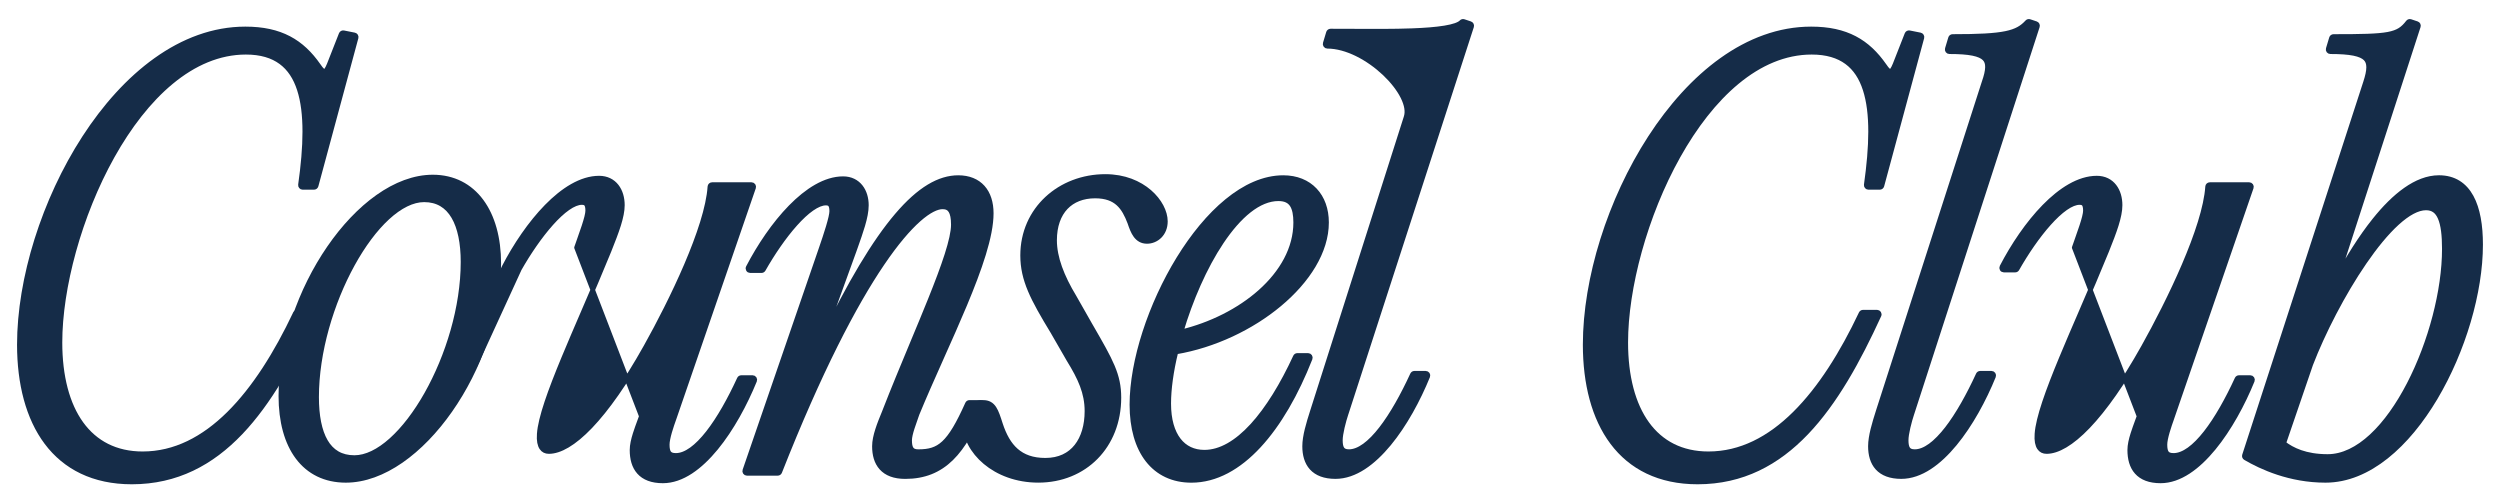
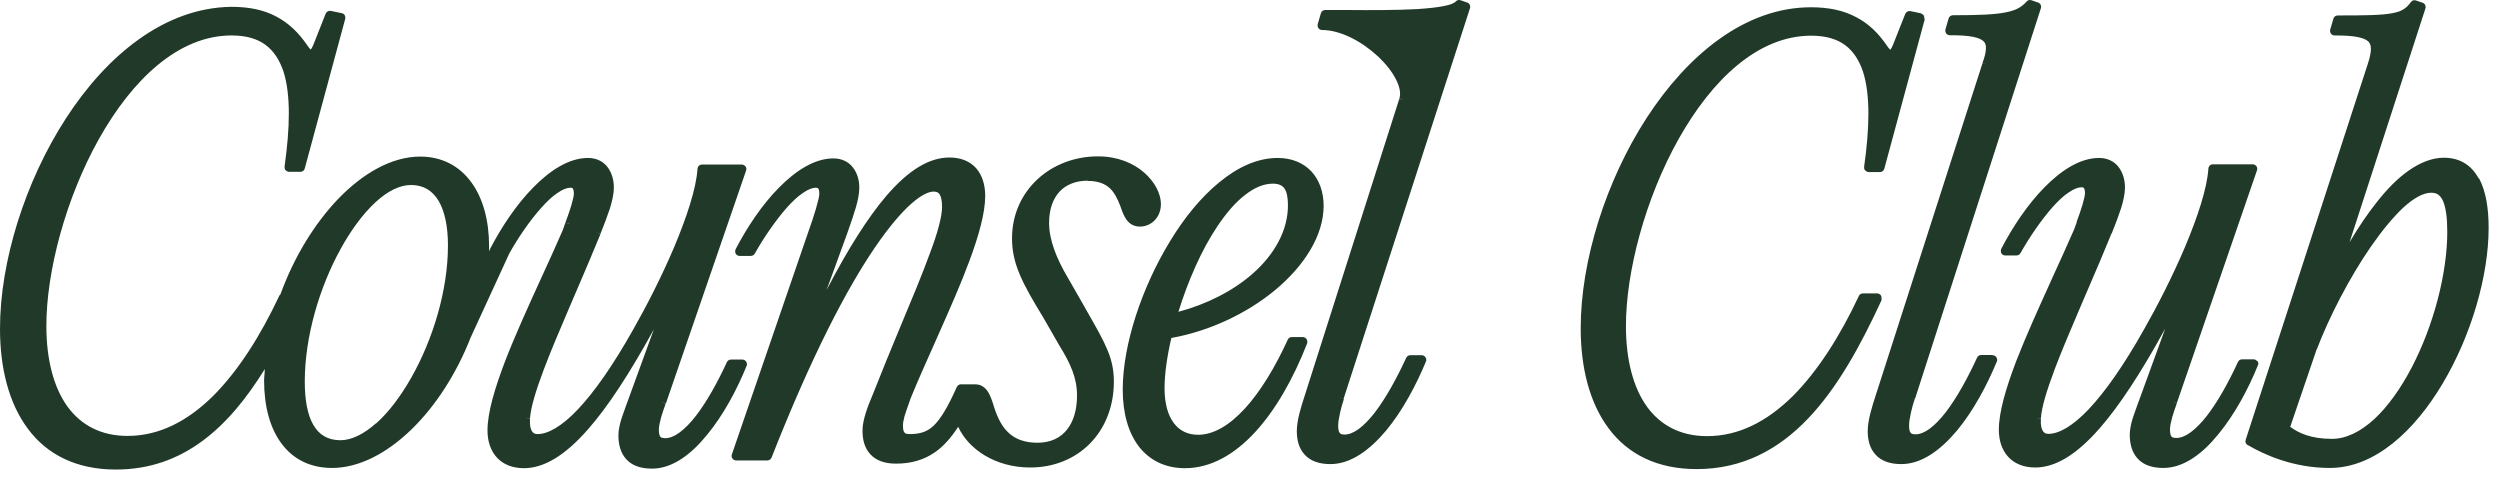
- <svg xmlns="http://www.w3.org/2000/svg" width="111" height="22" viewBox="0 0 111 22" fill="none">
-   <path d="M99.651 20.215C99.636 20.26 99.655 20.308 99.695 20.332C100.4 20.745 101.666 21.33 103.25 21.33C105.178 21.33 106.902 19.74 108.136 17.663C109.374 15.58 110.142 12.97 110.142 10.862C110.142 10.015 110.022 9.276 109.731 8.744C109.436 8.205 108.966 7.882 108.29 7.882C107.783 7.882 107.283 8.086 106.804 8.423C106.325 8.759 105.86 9.232 105.422 9.779C104.804 10.551 104.232 11.477 103.738 12.395L107.377 1.173C107.394 1.121 107.366 1.064 107.314 1.047L107.026 0.951C106.985 0.938 106.941 0.951 106.915 0.985C106.799 1.136 106.69 1.246 106.557 1.33C106.424 1.413 106.261 1.474 106.031 1.518C105.565 1.605 104.85 1.618 103.61 1.618C103.566 1.618 103.527 1.647 103.514 1.689L103.37 2.169C103.361 2.199 103.367 2.232 103.386 2.258C103.405 2.283 103.434 2.298 103.466 2.298C103.908 2.298 104.248 2.322 104.505 2.373C104.763 2.425 104.926 2.502 105.025 2.599C105.12 2.693 105.165 2.816 105.165 2.987C105.165 3.163 105.116 3.382 105.027 3.655L105.027 3.655L99.651 20.215ZM108.526 11.054C108.526 12.896 107.919 15.208 106.959 17.059C106.48 17.984 105.915 18.789 105.298 19.361C104.681 19.933 104.02 20.266 103.346 20.266C102.364 20.266 101.771 19.969 101.4 19.683L102.6 16.176C103.138 14.779 104.028 13.035 104.986 11.642C105.465 10.944 105.959 10.338 106.431 9.908C106.907 9.474 107.345 9.234 107.714 9.234C107.871 9.234 107.993 9.273 108.092 9.343C108.192 9.414 108.274 9.523 108.339 9.674C108.472 9.981 108.526 10.444 108.526 11.054Z" fill="#152C48" stroke="#152C48" stroke-width="0.2" stroke-linejoin="round" />
-   <path d="M95.171 15.397C94.273 17.001 93.444 18.169 92.711 18.935C91.974 19.705 91.351 20.05 90.866 20.05C90.728 20.05 90.617 19.997 90.542 19.884C90.463 19.767 90.415 19.57 90.438 19.27L90.438 19.268C90.461 18.916 90.581 18.438 90.772 17.863C90.963 17.289 91.223 16.625 91.523 15.901C91.781 15.276 92.071 14.605 92.371 13.91C92.762 13.001 93.171 12.052 93.551 11.116L93.551 11.115C93.719 10.695 93.865 10.32 93.968 9.989C94.071 9.658 94.134 9.365 94.134 9.11C94.134 8.794 94.052 8.494 93.879 8.272C93.704 8.046 93.441 7.906 93.098 7.906C92.301 7.906 91.49 8.429 90.765 9.169C90.036 9.913 89.377 10.893 88.882 11.848C88.866 11.879 88.867 11.916 88.885 11.946C88.903 11.976 88.936 11.994 88.97 11.994H89.474C89.51 11.994 89.544 11.975 89.561 11.943C89.967 11.227 90.473 10.484 90.977 9.921C91.229 9.639 91.478 9.405 91.712 9.242C91.947 9.078 92.156 8.994 92.33 8.994C92.425 8.994 92.482 9.015 92.518 9.054C92.556 9.096 92.59 9.18 92.59 9.35C92.59 9.415 92.575 9.511 92.545 9.632C92.515 9.752 92.474 9.891 92.424 10.042C92.361 10.235 92.287 10.443 92.214 10.65C92.173 10.766 92.132 10.881 92.093 10.994L94.972 18.484L94.972 18.484C94.949 18.547 94.926 18.611 94.902 18.675C94.829 18.875 94.755 19.074 94.695 19.265C94.616 19.517 94.558 19.762 94.558 19.982C94.558 20.367 94.645 20.713 94.869 20.963C95.094 21.216 95.444 21.354 95.93 21.354C96.782 21.354 97.593 20.741 98.288 19.895C98.986 19.045 99.585 17.938 100.007 16.9C100.02 16.869 100.016 16.834 99.997 16.806C99.979 16.778 99.948 16.762 99.914 16.762H99.41C99.371 16.762 99.336 16.785 99.32 16.82C98.901 17.729 98.425 18.585 97.934 19.212C97.688 19.526 97.441 19.779 97.199 19.953C96.956 20.127 96.724 20.218 96.506 20.218C96.333 20.218 96.25 20.17 96.203 20.106C96.151 20.034 96.126 19.918 96.126 19.742C96.126 19.601 96.171 19.397 96.234 19.178C96.296 18.963 96.373 18.743 96.433 18.576L96.433 18.574L99.961 8.326C99.972 8.296 99.967 8.262 99.948 8.236C99.929 8.209 99.899 8.194 99.866 8.194H98.114C98.062 8.194 98.018 8.235 98.015 8.287C97.956 9.193 97.53 10.463 96.972 11.768C96.416 13.068 95.734 14.391 95.171 15.397ZM95.171 15.397L95.258 15.446L95.171 15.397Z" fill="#152C48" stroke="#152C48" stroke-width="0.2" stroke-linejoin="round" />
-   <path d="M90.112 0.951C90.075 0.939 90.033 0.949 90.007 0.979C89.782 1.225 89.532 1.384 89.052 1.482C88.566 1.582 87.849 1.618 86.697 1.618C86.652 1.618 86.613 1.647 86.601 1.689L86.457 2.169C86.448 2.199 86.453 2.232 86.472 2.258C86.491 2.283 86.521 2.298 86.552 2.298C86.994 2.298 87.334 2.322 87.591 2.373C87.849 2.425 88.011 2.502 88.108 2.599C88.201 2.692 88.245 2.814 88.241 2.986C88.238 3.161 88.185 3.38 88.09 3.653L88.09 3.653L88.089 3.655L83.385 18.271L83.385 18.272C83.219 18.795 83.044 19.363 83.044 19.814C83.044 20.188 83.132 20.528 83.355 20.775C83.581 21.024 83.93 21.162 84.416 21.162C85.279 21.162 86.097 20.549 86.795 19.703C87.496 18.854 88.095 17.746 88.517 16.708C88.53 16.677 88.526 16.642 88.507 16.614C88.489 16.587 88.458 16.57 88.424 16.57H87.921C87.882 16.57 87.846 16.593 87.83 16.628C87.411 17.537 86.935 18.399 86.444 19.033C86.198 19.349 85.951 19.605 85.709 19.782C85.466 19.958 85.234 20.05 85.016 20.05C84.847 20.05 84.763 19.999 84.715 19.928C84.661 19.849 84.636 19.726 84.636 19.55C84.636 19.406 84.67 19.199 84.721 18.978C84.771 18.76 84.836 18.535 84.895 18.358L84.896 18.357L90.464 1.173C90.481 1.121 90.452 1.064 90.4 1.047L90.112 0.951Z" fill="#152C48" stroke="#152C48" stroke-width="0.2" stroke-linejoin="round" />
-   <path d="M83.666 2.91L83.666 2.91L83.665 2.909C83.298 2.383 82.879 1.974 82.351 1.698C81.823 1.422 81.195 1.282 80.415 1.282C77.568 1.282 75.058 3.344 73.266 6.109C71.471 8.878 70.379 12.376 70.379 15.302C70.379 17.031 70.765 18.555 71.587 19.649C72.411 20.747 73.666 21.402 75.374 21.402C77.363 21.402 78.918 20.558 80.205 19.211C81.489 17.866 82.508 16.018 83.433 13.999C83.448 13.969 83.445 13.932 83.427 13.904C83.408 13.875 83.377 13.858 83.343 13.858H82.719C82.68 13.858 82.645 13.88 82.628 13.915C81.791 15.686 80.813 17.246 79.684 18.363C78.557 19.479 77.284 20.146 75.855 20.146C74.661 20.146 73.75 19.662 73.133 18.81C72.514 17.954 72.186 16.717 72.186 15.206C72.186 12.789 73.045 9.56 74.514 6.936C75.986 4.306 78.048 2.322 80.439 2.322C81.106 2.322 81.614 2.48 81.995 2.761C82.376 3.041 82.64 3.452 82.809 3.975C83.15 5.025 83.099 6.505 82.859 8.208C82.856 8.237 82.864 8.266 82.883 8.287C82.902 8.309 82.93 8.322 82.959 8.322H83.463C83.508 8.322 83.547 8.292 83.559 8.248L85.335 1.672C85.342 1.645 85.338 1.617 85.323 1.593C85.309 1.57 85.285 1.553 85.258 1.548L84.778 1.452C84.731 1.442 84.683 1.468 84.665 1.513L84.138 2.857C84.138 2.857 84.138 2.857 84.138 2.857C84.091 2.974 84.048 3.056 84.009 3.108C83.969 3.162 83.942 3.171 83.931 3.173C83.92 3.174 83.893 3.171 83.844 3.129C83.794 3.086 83.736 3.016 83.666 2.91Z" fill="#152C48" stroke="#152C48" stroke-width="0.2" stroke-linejoin="round" />
-   <path d="M64.991 0.951C64.954 0.939 64.912 0.949 64.885 0.979C64.842 1.026 64.76 1.076 64.63 1.122C64.502 1.167 64.339 1.205 64.145 1.237C63.758 1.301 63.258 1.339 62.699 1.359C61.874 1.39 60.928 1.385 60.026 1.38C59.701 1.378 59.382 1.377 59.077 1.377C59.033 1.377 58.994 1.406 58.981 1.448L58.837 1.928C58.828 1.958 58.834 1.991 58.853 2.016C58.871 2.042 58.901 2.057 58.933 2.057C59.785 2.057 60.754 2.583 61.468 3.256C61.823 3.591 62.109 3.958 62.282 4.304C62.456 4.653 62.508 4.966 62.425 5.205L62.425 5.207L58.264 18.272L58.264 18.272C58.097 18.795 57.923 19.363 57.923 19.814C57.923 20.188 58.011 20.528 58.234 20.775C58.46 21.024 58.809 21.162 59.295 21.162C60.158 21.162 60.976 20.549 61.674 19.703C62.375 18.854 62.974 17.746 63.396 16.708C63.409 16.677 63.405 16.642 63.386 16.614C63.368 16.587 63.337 16.57 63.303 16.57H62.799C62.76 16.57 62.725 16.593 62.709 16.628C62.29 17.537 61.814 18.399 61.322 19.033C61.077 19.349 60.83 19.605 60.587 19.782C60.345 19.958 60.113 20.05 59.895 20.05C59.726 20.05 59.642 19.999 59.594 19.928C59.54 19.849 59.515 19.726 59.515 19.55C59.515 19.406 59.549 19.199 59.6 18.978C59.65 18.76 59.715 18.535 59.774 18.358L59.775 18.357L65.343 1.173C65.359 1.121 65.331 1.064 65.279 1.047L64.991 0.951Z" fill="#152C48" stroke="#152C48" stroke-width="0.2" stroke-linejoin="round" />
-   <path d="M57.602 15.779C57.562 15.779 57.527 15.802 57.511 15.838C56.937 17.08 56.288 18.144 55.599 18.896C54.908 19.649 54.189 20.075 53.474 20.075C52.998 20.075 52.608 19.89 52.335 19.535C52.059 19.177 51.894 18.638 51.894 17.919C51.894 17.274 52.006 16.467 52.211 15.631C53.91 15.343 55.568 14.55 56.807 13.517C58.06 12.473 58.901 11.17 58.901 9.879C58.901 9.295 58.721 8.795 58.385 8.44C58.049 8.084 57.565 7.883 56.977 7.883C56.112 7.883 55.26 8.281 54.472 8.926C53.683 9.571 52.953 10.469 52.329 11.483C51.084 13.51 50.254 16.024 50.254 17.967C50.254 19.002 50.497 19.842 50.953 20.426C51.411 21.013 52.077 21.331 52.898 21.331C53.991 21.331 55.006 20.753 55.896 19.793C56.786 18.833 57.56 17.483 58.175 15.916C58.187 15.885 58.183 15.85 58.164 15.823C58.145 15.796 58.115 15.779 58.081 15.779H57.602ZM52.441 14.735C52.86 13.318 53.49 11.861 54.235 10.748C54.621 10.17 55.036 9.688 55.464 9.351C55.893 9.014 56.329 8.827 56.761 8.827C57.072 8.827 57.252 8.93 57.362 9.097C57.477 9.273 57.526 9.536 57.526 9.879C57.526 11.03 56.915 12.097 55.948 12.958C55.02 13.784 53.769 14.413 52.441 14.735Z" fill="#152C48" stroke="#152C48" stroke-width="0.2" stroke-linejoin="round" />
-   <path d="M47.455 15.975L47.455 15.975L47.456 15.977C47.958 16.789 48.258 17.441 48.258 18.253C48.258 18.885 48.099 19.431 47.793 19.816C47.49 20.199 47.033 20.433 46.414 20.433C45.846 20.433 45.432 20.277 45.12 20.004C44.806 19.73 44.586 19.329 44.421 18.822C44.327 18.527 44.25 18.29 44.145 18.129C44.091 18.046 44.026 17.978 43.942 17.931C43.858 17.885 43.762 17.865 43.654 17.865C43.425 17.865 43.218 17.946 43.068 18.106C42.918 18.267 42.834 18.497 42.834 18.781C42.834 20.028 44.168 21.329 46.102 21.329C48.15 21.329 49.682 19.819 49.682 17.653C49.682 16.642 49.325 16.023 48.472 14.542C48.447 14.499 48.422 14.455 48.396 14.411C48.396 14.411 48.396 14.411 48.396 14.411L47.7 13.187L47.701 13.187L47.699 13.185C47.151 12.279 46.826 11.434 46.826 10.669C46.826 10.028 47.012 9.539 47.323 9.21C47.634 8.883 48.08 8.705 48.622 8.705C49.106 8.705 49.422 8.836 49.65 9.042C49.88 9.25 50.029 9.543 50.159 9.886C50.231 10.1 50.307 10.306 50.419 10.458C50.537 10.617 50.697 10.721 50.926 10.721C51.341 10.721 51.746 10.388 51.746 9.829C51.746 9.408 51.492 8.908 51.039 8.517C50.583 8.123 49.917 7.833 49.078 7.833C47.061 7.833 45.402 9.287 45.402 11.341C45.402 12.428 45.849 13.267 46.736 14.727L47.455 15.975Z" fill="#152C48" stroke="#152C48" stroke-width="0.2" stroke-linejoin="round" />
-   <path d="M34.53 21.019C34.571 21.019 34.608 20.994 34.623 20.956C36.386 16.484 37.931 13.533 39.173 11.703C39.794 10.787 40.338 10.155 40.793 9.752C41.252 9.346 41.606 9.187 41.85 9.187C42.026 9.187 42.135 9.247 42.207 9.36C42.284 9.482 42.326 9.681 42.326 9.975C42.326 10.283 42.223 10.738 42.04 11.311C41.858 11.881 41.601 12.558 41.301 13.304C41.059 13.909 40.787 14.56 40.505 15.236C40.094 16.224 39.66 17.265 39.261 18.291L39.261 18.292C39.153 18.554 39.044 18.821 38.962 19.077C38.88 19.333 38.822 19.584 38.822 19.815C38.822 20.189 38.909 20.529 39.133 20.776C39.358 21.026 39.707 21.163 40.194 21.163C41.035 21.163 41.689 20.895 42.238 20.36C42.782 19.828 43.218 19.038 43.64 18.002C43.653 17.972 43.649 17.936 43.63 17.909C43.612 17.881 43.581 17.865 43.547 17.865H43.043C43.004 17.865 42.968 17.888 42.952 17.924C42.544 18.836 42.229 19.365 41.902 19.669C41.583 19.965 41.247 20.051 40.77 20.051C40.601 20.051 40.517 20 40.469 19.93C40.414 19.851 40.39 19.727 40.39 19.551C40.39 19.413 40.439 19.216 40.508 19C40.549 18.873 40.593 18.749 40.635 18.631C40.665 18.546 40.694 18.465 40.72 18.386C41.037 17.615 41.4 16.798 41.768 15.975C41.785 15.936 41.803 15.897 41.82 15.857C42.171 15.073 42.523 14.284 42.839 13.527C43.171 12.732 43.465 11.97 43.675 11.283C43.885 10.597 44.014 9.978 44.014 9.471C44.014 8.999 43.89 8.6 43.638 8.319C43.384 8.036 43.013 7.883 42.546 7.883C41.711 7.883 40.821 8.384 39.818 9.563C38.835 10.717 37.73 12.537 36.445 15.226L37.936 11.114L37.936 11.113C37.953 11.066 37.969 11.02 37.985 10.975C38.11 10.622 38.224 10.299 38.31 10.007C38.407 9.677 38.47 9.378 38.47 9.111C38.47 8.807 38.388 8.513 38.215 8.294C38.039 8.071 37.776 7.931 37.434 7.931C36.636 7.931 35.826 8.454 35.101 9.194C34.372 9.938 33.713 10.919 33.217 11.873C33.201 11.904 33.203 11.941 33.221 11.971C33.239 12.001 33.271 12.019 33.306 12.019H33.81C33.846 12.019 33.879 12 33.897 11.969C34.303 11.253 34.809 10.509 35.313 9.946C35.565 9.664 35.814 9.43 36.047 9.268C36.283 9.104 36.492 9.019 36.666 9.019C36.761 9.019 36.817 9.041 36.853 9.08C36.892 9.122 36.926 9.205 36.926 9.375C36.926 9.436 36.912 9.53 36.884 9.653C36.856 9.775 36.817 9.918 36.771 10.073C36.679 10.383 36.56 10.735 36.452 11.047L36.452 11.047L33.068 20.887C33.057 20.917 33.062 20.951 33.081 20.977C33.099 21.004 33.13 21.019 33.162 21.019H34.53Z" fill="#152C48" stroke="#152C48" stroke-width="0.2" stroke-linejoin="round" />
-   <path d="M28.673 15.397C27.775 17.001 26.946 18.169 26.213 18.935C25.476 19.705 24.853 20.05 24.368 20.05C24.23 20.05 24.119 19.997 24.044 19.884C23.965 19.767 23.917 19.57 23.94 19.27L23.94 19.268C23.963 18.916 24.083 18.438 24.274 17.863C24.465 17.289 24.725 16.625 25.025 15.901C25.283 15.276 25.573 14.605 25.872 13.91C26.264 13.001 26.673 12.052 27.053 11.116L27.053 11.115C27.221 10.695 27.366 10.32 27.47 9.989C27.573 9.658 27.636 9.365 27.636 9.11C27.636 8.794 27.554 8.494 27.381 8.272C27.206 8.046 26.942 7.906 26.6 7.906C25.803 7.906 24.992 8.429 24.267 9.169C23.538 9.913 22.879 10.893 22.384 11.848L22.384 11.848L22.382 11.851L21.956 12.76L21.955 12.76L21.951 12.773L20.904 16.171C20.889 16.221 20.915 16.275 20.964 16.294C21.014 16.312 21.069 16.29 21.091 16.242L23.065 11.94C23.471 11.225 23.976 10.483 24.479 9.921C24.731 9.639 24.98 9.405 25.214 9.242C25.449 9.078 25.658 8.994 25.832 8.994C25.927 8.994 25.984 9.015 26.02 9.054C26.058 9.096 26.092 9.18 26.092 9.35C26.092 9.415 26.077 9.511 26.047 9.632C26.017 9.752 25.975 9.891 25.926 10.042C25.863 10.235 25.789 10.443 25.716 10.65C25.675 10.766 25.634 10.881 25.595 10.994L28.474 18.484L28.474 18.484C28.451 18.547 28.428 18.611 28.404 18.675C28.33 18.875 28.257 19.074 28.197 19.265C28.118 19.517 28.06 19.762 28.06 19.982C28.06 20.367 28.147 20.713 28.371 20.963C28.596 21.216 28.946 21.354 29.432 21.354C30.284 21.354 31.095 20.741 31.79 19.895C32.488 19.045 33.086 17.938 33.509 16.9C33.522 16.869 33.518 16.834 33.499 16.806C33.481 16.778 33.45 16.762 33.416 16.762H32.912C32.873 16.762 32.838 16.785 32.822 16.82C32.403 17.729 31.927 18.585 31.436 19.212C31.19 19.526 30.943 19.779 30.701 19.953C30.458 20.127 30.226 20.218 30.008 20.218C29.835 20.218 29.752 20.17 29.705 20.106C29.653 20.034 29.628 19.918 29.628 19.742C29.628 19.601 29.673 19.397 29.735 19.178C29.797 18.963 29.875 18.743 29.934 18.576L29.935 18.574L33.463 8.326C33.473 8.296 33.468 8.262 33.45 8.236C33.431 8.209 33.401 8.194 33.368 8.194H31.616C31.564 8.194 31.52 8.235 31.517 8.287C31.458 9.193 31.032 10.463 30.474 11.768C29.918 13.068 29.236 14.391 28.673 15.397ZM28.673 15.397L28.76 15.446L28.673 15.397Z" fill="#152C48" stroke="#152C48" stroke-width="0.2" stroke-linejoin="round" />
-   <path d="M12.468 17.582C12.468 18.711 12.723 19.647 13.214 20.303C13.708 20.962 14.434 21.33 15.352 21.33C17.009 21.33 18.71 20.049 19.988 18.224C21.27 16.395 22.148 13.994 22.148 11.702C22.148 10.572 21.881 9.613 21.379 8.934C20.874 8.251 20.136 7.858 19.216 7.858C17.57 7.858 15.882 9.158 14.613 11.003C13.34 12.853 12.468 15.279 12.468 17.582ZM20.556 11.63C20.556 13.638 19.884 15.817 18.937 17.494C18.464 18.332 17.924 19.04 17.37 19.537C16.814 20.036 16.253 20.314 15.736 20.314C15.137 20.314 14.725 20.052 14.458 19.593C14.186 19.126 14.06 18.451 14.06 17.63C14.06 15.634 14.721 13.436 15.656 11.738C16.123 10.89 16.657 10.17 17.207 9.664C17.759 9.157 18.316 8.874 18.832 8.874C19.431 8.874 19.855 9.147 20.135 9.623C20.419 10.105 20.556 10.798 20.556 11.63Z" fill="#152C48" stroke="#152C48" stroke-width="0.2" stroke-linejoin="round" />
-   <path d="M14.144 2.91L14.144 2.91L14.143 2.909C13.776 2.383 13.357 1.974 12.829 1.698C12.302 1.422 11.673 1.282 10.893 1.282C8.047 1.282 5.536 3.344 3.744 6.109C1.95 8.878 0.857 12.376 0.857 15.302C0.857 17.031 1.244 18.555 2.065 19.649C2.89 20.747 4.144 21.402 5.853 21.402C7.842 21.402 9.397 20.558 10.683 19.211C11.967 17.866 12.987 16.018 13.912 13.999C13.926 13.969 13.924 13.932 13.905 13.904C13.887 13.875 13.855 13.858 13.821 13.858H13.197C13.158 13.858 13.123 13.88 13.107 13.915C12.269 15.686 11.291 17.246 10.163 18.363C9.035 19.479 7.763 20.146 6.333 20.146C5.14 20.146 4.229 19.662 3.612 18.81C2.993 17.954 2.665 16.717 2.665 15.206C2.665 12.789 3.524 9.56 4.992 6.936C6.464 4.306 8.527 2.322 10.917 2.322C11.585 2.322 12.092 2.48 12.473 2.761C12.854 3.041 13.119 3.452 13.288 3.975C13.628 5.025 13.578 6.505 13.338 8.208C13.334 8.237 13.343 8.266 13.362 8.287C13.38 8.309 13.408 8.322 13.437 8.322H13.941C13.986 8.322 14.026 8.292 14.038 8.248L15.814 1.672C15.821 1.645 15.817 1.617 15.802 1.593C15.787 1.57 15.764 1.553 15.737 1.548L15.257 1.452C15.209 1.442 15.162 1.468 15.144 1.513L14.616 2.857C14.616 2.857 14.616 2.857 14.616 2.857C14.569 2.974 14.527 3.056 14.487 3.108C14.447 3.162 14.421 3.171 14.409 3.173C14.398 3.174 14.372 3.171 14.322 3.129C14.273 3.086 14.214 3.016 14.144 2.91Z" fill="#152C48" stroke="#152C48" stroke-width="0.2" stroke-linejoin="round" />
+ <svg xmlns="http://www.w3.org/2000/svg" width="110" height="21" viewBox="0 0 110 21" fill="none">
+   <path fill-rule="evenodd" clip-rule="evenodd" d="M59.111 17.54L58.931 17.48L59.12 17.54L64.68 0.36C64.71 0.26 64.66 0.14 64.551 0.11L64.26 0.01C64.18 -0.02 64.1 0.01 64.051 0.07C64.031 0.09 63.98 0.13 63.88 0.17C63.791 0.21 63.66 0.24 63.511 0.27C63.211 0.33 62.81 0.37 62.361 0.4C61.45 0.45 60.331 0.45 59.261 0.44H58.31C58.221 0.44 58.141 0.5 58.12 0.58L57.98 1.06C57.961 1.12 57.98 1.19 58.011 1.24C58.05 1.29 58.111 1.32 58.17 1.32C58.99 1.32 59.931 1.83 60.641 2.49C60.99 2.82 61.27 3.18 61.431 3.51C61.6 3.85 61.641 4.13 61.571 4.33L61.761 4.4L61.571 4.34L57.41 17.4C57.24 17.92 57.06 18.5 57.06 18.97C57.06 19.36 57.151 19.73 57.401 20C57.651 20.28 58.031 20.42 58.541 20.42C59.45 20.42 60.291 19.78 61.001 18.93C61.711 18.07 62.31 16.95 62.74 15.91C62.77 15.85 62.761 15.78 62.721 15.72C62.681 15.66 62.62 15.63 62.55 15.63H62.05C61.971 15.63 61.901 15.68 61.87 15.75C61.45 16.66 60.98 17.51 60.501 18.14C60.261 18.45 60.02 18.7 59.791 18.87C59.56 19.04 59.35 19.12 59.16 19.12C59.011 19.12 58.971 19.08 58.941 19.04C58.901 18.99 58.88 18.89 58.88 18.72C58.88 18.59 58.91 18.39 58.961 18.17C59.011 17.95 59.071 17.73 59.13 17.56L59.111 17.54ZM32.83 15.91C32.87 15.97 32.88 16.04 32.85 16.1C32.43 17.14 31.83 18.26 31.12 19.12C30.43 19.98 29.59 20.62 28.69 20.62C28.18 20.62 27.8 20.48 27.55 20.2C27.3 19.92 27.21 19.55 27.21 19.15C27.21 18.95 27.26 18.72 27.32 18.5C27.367 18.347 27.422 18.193 27.478 18.04L27.478 18.04C27.506 17.963 27.533 17.887 27.56 17.81C27.57 17.78 27.582 17.748 27.595 17.715L27.595 17.715L27.595 17.715C27.608 17.683 27.62 17.65 27.63 17.62L28.77 14.49C27.69 16.46 26.74 17.9 25.89 18.87C24.86 20.05 23.93 20.6 23.05 20.6C22.56 20.6 22.15 20.44 21.87 20.14C21.59 19.84 21.45 19.42 21.45 18.94C21.45 18.15 21.77 17.09 22.21 15.93C22.651 14.784 23.226 13.522 23.785 12.296L23.82 12.22C24.15 11.5 24.47 10.8 24.76 10.13C24.78 10.075 24.8 10.018 24.82 9.96C24.84 9.903 24.86 9.845 24.88 9.79L25.04 9.86H25.07L24.88 9.79C24.98 9.53 25.07 9.26 25.14 9.03C25.21 8.79 25.25 8.61 25.25 8.52C25.25 8.36 25.21 8.3 25.2 8.29C25.19 8.28 25.17 8.26 25.09 8.26C24.95 8.26 24.76 8.33 24.53 8.49C24.3 8.64 24.06 8.87 23.81 9.15C23.31 9.71 22.81 10.44 22.41 11.15L20.7 14.87C20.09 16.43 19.17 17.86 18.11 18.89C17.05 19.92 15.82 20.59 14.61 20.59C13.66 20.59 12.9 20.21 12.39 19.52C11.88 18.84 11.62 17.88 11.62 16.74C11.62 16.661 11.627 16.58 11.635 16.498L11.635 16.498C11.642 16.413 11.65 16.326 11.65 16.24C10.07 18.8 8.07 20.66 5.1 20.66C3.36 20.66 2.07 20 1.23 18.87C0.39 17.75 0 16.2 0 14.46C0 11.51 1.1 7.99 2.9 5.21C4.7 2.43 7.24 0.34 10.18 0.3C10.97 0.3 11.62 0.44 12.16 0.73C12.71 1.02 13.14 1.44 13.51 1.98C13.58 2.08 13.63 2.15 13.67 2.18L13.68 2.17C13.712 2.138 13.738 2.08 13.773 2.001L13.773 2.001L13.773 2.001C13.781 1.982 13.79 1.962 13.8 1.94L14.33 0.6C14.37 0.51 14.46 0.46 14.56 0.48L15.04 0.58C15.09 0.59 15.14 0.62 15.17 0.67C15.19 0.72 15.2 0.78 15.19 0.83L13.41 7.41C13.39 7.5 13.31 7.56 13.22 7.56H12.72C12.66 7.56 12.61 7.53 12.57 7.49C12.52 7.45 12.52 7.39 12.52 7.33C12.76 5.63 12.8 4.17 12.47 3.14C12.3 2.64 12.05 2.25 11.69 1.98C11.33 1.71 10.84 1.56 10.19 1.56C7.85 1.56 5.82 3.5 4.35 6.12C2.89 8.73 2.04 11.94 2.04 14.34C2.04 15.84 2.37 17.06 2.97 17.89C3.57 18.71 4.45 19.18 5.61 19.18C7.01 19.18 8.25 18.53 9.37 17.43C10.48 16.32 11.46 14.78 12.29 13.01C12.3 12.99 12.32 12.97 12.34 12.95C12.93 11.32 13.84 9.83 14.9 8.73C15.98 7.62 17.24 6.89 18.49 6.89C19.44 6.89 20.21 7.3 20.73 8.01C21.25 8.71 21.52 9.7 21.52 10.84V11.06L21.57 10.94C22.07 9.98 22.73 8.99 23.47 8.24C24.2 7.5 25.03 6.95 25.87 6.95C26.24 6.95 26.54 7.1 26.73 7.35C26.92 7.6 27.01 7.92 27.01 8.25C27.01 8.52 26.94 8.83 26.84 9.16C26.73 9.49 26.59 9.87 26.42 10.29L26.23 10.22L26.42 10.3C26.084 11.121 25.726 11.958 25.378 12.768L25.24 13.09C25.166 13.263 25.093 13.435 25.02 13.605C24.611 14.562 24.227 15.46 23.93 16.25C23.58 17.18 23.35 17.93 23.32 18.42L23.12 18.41L23.32 18.43C23.3 18.72 23.35 18.89 23.41 18.98C23.46 19.06 23.54 19.1 23.65 19.1C24.09 19.1 24.69 18.79 25.42 18.02C26.14 17.26 26.96 16.1 27.86 14.5C28.43 13.5 29.11 12.18 29.66 10.88C30.21 9.57 30.63 8.32 30.69 7.43C30.7 7.32 30.78 7.24 30.89 7.24H32.64C32.7 7.24 32.76 7.27 32.8 7.32C32.84 7.37 32.85 7.44 32.83 7.5L29.3 17.75L29.11 17.69L29.29 17.76L29.267 17.824L29.267 17.824L29.267 17.824C29.211 17.983 29.143 18.176 29.09 18.36C29.03 18.58 28.99 18.77 28.99 18.9C28.99 19.08 29.02 19.17 29.05 19.21C29.07 19.24 29.12 19.28 29.27 19.28C29.46 19.28 29.67 19.2 29.9 19.03C30.13 18.86 30.37 18.62 30.61 18.31C31.09 17.69 31.56 16.85 31.98 15.94C32.01 15.87 32.08 15.82 32.16 15.82H32.66C32.73 15.82 32.79 15.85 32.83 15.91ZM14.98 19.37C15.46 19.37 16 19.11 16.55 18.62V18.63C17.1 18.14 17.63 17.44 18.1 16.61C19.04 14.95 19.71 12.79 19.71 10.8C19.71 9.97 19.57 9.3 19.3 8.84C19.03 8.39 18.64 8.14 18.08 8.14C17.6 8.14 17.06 8.4 16.52 8.9C15.98 9.4 15.45 10.11 14.99 10.95C14.06 12.63 13.41 14.81 13.41 16.79C13.41 17.6 13.53 18.26 13.79 18.7C14.04 19.13 14.42 19.37 14.98 19.37ZM82.779 13.17C82.798 13.115 82.788 13.054 82.761 13C82.721 12.94 82.661 12.91 82.591 12.91H81.971C81.891 12.91 81.821 12.95 81.791 13.02C80.961 14.79 79.981 16.33 78.871 17.44C77.751 18.54 76.511 19.19 75.111 19.19C73.951 19.19 73.071 18.72 72.471 17.9C71.871 17.07 71.541 15.85 71.541 14.35C71.541 11.95 72.391 8.74 73.851 6.13C75.321 3.51 77.351 1.57 79.691 1.57C80.341 1.57 80.831 1.72 81.191 1.99C81.551 2.26 81.801 2.65 81.971 3.15C82.301 4.18 82.261 5.64 82.021 7.34C82.021 7.4 82.021 7.46 82.071 7.5C82.111 7.54 82.161 7.57 82.221 7.57H82.721C82.811 7.57 82.891 7.51 82.911 7.42L84.691 0.84L84.673 0.835C84.678 0.789 84.668 0.735 84.65 0.69C84.624 0.646 84.582 0.617 84.538 0.604L84.541 0.59L84.061 0.49C83.971 0.47 83.871 0.52 83.831 0.61L83.301 1.95C83.291 1.972 83.282 1.992 83.274 2.011C83.239 2.09 83.213 2.148 83.181 2.18L83.171 2.19C83.131 2.16 83.081 2.09 83.011 1.99C82.641 1.45 82.211 1.03 81.661 0.75C81.121 0.46 80.471 0.32 79.681 0.32C76.781 0.32 74.251 2.42 72.451 5.19C70.651 7.97 69.551 11.49 69.551 14.44C69.551 16.18 69.941 17.73 70.781 18.85C71.621 19.98 72.911 20.64 74.651 20.64C76.671 20.64 78.251 19.78 79.551 18.42C80.851 17.06 81.871 15.2 82.801 13.18L82.779 13.17ZM107.53 6.94C108.25 6.94 108.75 7.28 109.06 7.85H109.08C109.38 8.41 109.5 9.17 109.5 10.02C109.5 12.15 108.73 14.77 107.48 16.87C106.24 18.96 104.49 20.59 102.51 20.59C100.9 20.59 99.61 20 98.9 19.58C98.81 19.54 98.78 19.44 98.81 19.35L104.19 2.79C104.28 2.52 104.32 2.3 104.32 2.15C104.32 2 104.28 1.9 104.21 1.83C104.13 1.75 103.99 1.68 103.74 1.63C103.49 1.58 103.16 1.56 102.72 1.56C102.66 1.56 102.6 1.53 102.56 1.48C102.53 1.43 102.51 1.36 102.53 1.3L102.67 0.82C102.69 0.74 102.77 0.68 102.86 0.68C104.1 0.68 104.81 0.67 105.26 0.58C105.48 0.54 105.63 0.49 105.75 0.41C105.87 0.34 105.97 0.24 106.08 0.09C106.13 0.02 106.22 -0.01 106.3 0.02L106.59 0.12C106.7 0.15 106.75 0.27 106.72 0.37L103.38 10.66C103.75 10.03 104.16 9.42 104.59 8.88C105.03 8.32 105.5 7.84 105.99 7.5C106.48 7.16 107 6.94 107.53 6.94ZM104.32 10.85C103.36 12.24 102.47 13.98 101.94 15.37V15.35L100.77 18.78C101.13 19.05 101.68 19.31 102.6 19.31C103.24 19.31 103.87 18.99 104.48 18.43C105.08 17.87 105.64 17.08 106.12 16.16C107.08 14.32 107.68 12.02 107.68 10.2C107.68 9.59 107.62 9.15 107.5 8.86C107.44 8.72 107.37 8.63 107.29 8.57C107.21 8.51 107.11 8.48 106.97 8.48C106.64 8.48 106.22 8.7 105.75 9.13C105.29 9.56 104.8 10.16 104.32 10.85ZM87.24 2.774V2.78L87.356 2.816L87.42 2.84L87.23 2.78L82.53 17.4C82.36 17.92 82.18 18.5 82.18 18.97C82.18 19.36 82.27 19.73 82.52 20C82.77 20.28 83.15 20.42 83.66 20.42C84.57 20.42 85.41 19.78 86.12 18.93C86.83 18.07 87.43 16.95 87.86 15.91C87.89 15.85 87.88 15.78 87.84 15.72C87.8 15.66 87.74 15.63 87.67 15.63V15.62H87.17C87.09 15.62 87.02 15.67 86.99 15.74C86.57 16.65 86.1 17.5 85.62 18.13C85.38 18.44 85.14 18.69 84.91 18.86C84.68 19.03 84.47 19.11 84.28 19.11C84.13 19.11 84.09 19.07 84.06 19.03C84.02 18.98 84 18.88 84 18.71C84 18.58 84.03 18.38 84.08 18.16C84.13 17.94 84.19 17.72 84.25 17.55L84.07 17.49L84.26 17.55L89.8 0.36C89.83 0.26 89.78 0.14 89.67 0.11L89.38 0.01C89.3 -0.02 89.22 0.01 89.17 0.07C88.96 0.3 88.73 0.45 88.27 0.54C87.79 0.64 87.09 0.67 85.93 0.67C85.84 0.67 85.76 0.73 85.74 0.81L85.6 1.29C85.58 1.35 85.6 1.42 85.63 1.47C85.67 1.52 85.73 1.55 85.79 1.55C86.23 1.55 86.56 1.57 86.81 1.62C87.06 1.67 87.2 1.74 87.28 1.82C87.35 1.89 87.39 1.98 87.38 2.13C87.38 2.29 87.33 2.5 87.23 2.77L87.24 2.774ZM47.859 7.96C48.319 7.96 48.62 8.09 48.819 8.27C49.029 8.46 49.169 8.74 49.3 9.08C49.37 9.29 49.45 9.51 49.569 9.67C49.7 9.85 49.889 9.97 50.16 9.97C50.63 9.97 51.08 9.59 51.08 8.98C51.08 8.52 50.809 8 50.34 7.59C49.87 7.18 49.179 6.88 48.309 6.88C46.249 6.88 44.529 8.37 44.529 10.49C44.529 11.61 44.989 12.47 45.88 13.93L46.599 15.18C47.099 15.99 47.389 16.62 47.389 17.4C47.389 18.02 47.239 18.54 46.95 18.9C46.669 19.26 46.239 19.48 45.65 19.48C45.099 19.48 44.709 19.33 44.419 19.08C44.119 18.82 43.91 18.44 43.749 17.94C43.66 17.65 43.58 17.4 43.459 17.22C43.4 17.13 43.319 17.05 43.219 16.99C43.12 16.93 43.01 16.91 42.88 16.91H42.789H42.779H42.279C42.2 16.91 42.13 16.96 42.099 17.03C41.689 17.94 41.38 18.45 41.069 18.74C40.779 19.01 40.469 19.1 40.01 19.1C39.859 19.1 39.819 19.06 39.789 19.02C39.749 18.97 39.73 18.87 39.73 18.7C39.73 18.61 39.76 18.47 39.8 18.31C39.849 18.15 39.909 17.98 39.969 17.81L39.969 17.81C39.999 17.73 40.029 17.65 40.05 17.57C40.38 16.76 40.76 15.91 41.15 15.04L41.31 14.678C41.797 13.58 42.28 12.49 42.65 11.49C43.059 10.39 43.349 9.38 43.349 8.62C43.349 8.13 43.219 7.71 42.95 7.4C42.669 7.09 42.27 6.93 41.779 6.93C40.9 6.93 39.989 7.46 38.98 8.64C38.2 9.56 37.33 10.91 36.37 12.76L37.27 10.29L37.319 10.15C37.45 9.78 37.569 9.43 37.66 9.12C37.749 8.81 37.809 8.52 37.809 8.25C37.809 7.93 37.719 7.61 37.529 7.37C37.34 7.12 37.039 6.97 36.669 6.97C35.83 6.97 34.999 7.52 34.27 8.26C33.529 9.01 32.87 10 32.37 10.96C32.34 11.02 32.34 11.1 32.37 11.16C32.4 11.22 32.469 11.26 32.539 11.26H33.039C33.109 11.26 33.179 11.22 33.209 11.16C33.609 10.45 34.12 9.71 34.609 9.15C34.859 8.87 35.099 8.64 35.33 8.49C35.559 8.33 35.749 8.26 35.889 8.26C35.969 8.26 35.989 8.28 35.999 8.29C36.01 8.3 36.05 8.36 36.05 8.52C36.05 8.57 36.039 8.65 36.01 8.78C35.991 8.854 35.968 8.936 35.944 9.024L35.944 9.025L35.944 9.025C35.93 9.078 35.914 9.133 35.9 9.19C35.809 9.5 35.69 9.85 35.58 10.16L32.2 20C32.179 20.06 32.19 20.13 32.23 20.18C32.27 20.23 32.33 20.26 32.389 20.26H33.76C33.84 20.26 33.919 20.21 33.95 20.13C35.709 15.66 37.249 12.72 38.489 10.9C39.109 9.99 39.65 9.36 40.09 8.97C40.539 8.57 40.87 8.43 41.08 8.43C41.23 8.43 41.299 8.48 41.349 8.56C41.41 8.66 41.45 8.83 41.45 9.12C41.45 9.32 41.4 9.6 41.309 9.95C41.219 10.3 41.08 10.71 40.91 11.16C40.58 12.07 40.12 13.17 39.63 14.34C39.219 15.33 38.789 16.37 38.389 17.39C38.279 17.65 38.169 17.92 38.09 18.18C38.01 18.44 37.95 18.7 37.95 18.95C37.95 19.34 38.039 19.71 38.289 19.98C38.539 20.26 38.919 20.4 39.429 20.4C40.099 20.4 40.669 20.23 41.15 19.89C41.539 19.62 41.859 19.24 42.16 18.78C42.609 19.76 43.789 20.57 45.33 20.57C47.44 20.57 49.01 19.01 49.01 16.79C49.01 15.765 48.648 15.131 47.84 13.716L47.779 13.61L47.719 13.5L47.02 12.28C46.48 11.38 46.16 10.55 46.16 9.81C46.16 9.19 46.34 8.73 46.63 8.42C46.919 8.12 47.34 7.95 47.859 7.95V7.96ZM57.49 14.92C57.45 14.87 57.39 14.83 57.32 14.83H56.84C56.76 14.83 56.69 14.88 56.66 14.95C56.09 16.19 55.45 17.24 54.77 17.98C54.09 18.72 53.39 19.13 52.72 19.13C52.27 19.13 51.91 18.96 51.66 18.63C51.4 18.3 51.24 17.78 51.24 17.08C51.24 16.46 51.35 15.68 51.54 14.87C53.23 14.57 54.88 13.78 56.11 12.76C57.37 11.71 58.24 10.38 58.24 9.05C58.24 8.45 58.05 7.92 57.7 7.54C57.34 7.16 56.83 6.95 56.22 6.95C55.32 6.95 54.45 7.36 53.65 8.02C52.85 8.67 52.11 9.58 51.49 10.6C50.24 12.64 49.4 15.17 49.4 17.14C49.4 18.19 49.65 19.05 50.12 19.66C50.6 20.27 51.29 20.6 52.14 20.6C53.27 20.6 54.31 20 55.21 19.03C56.11 18.06 56.89 16.7 57.51 15.12C57.53 15.06 57.53 14.99 57.49 14.93V14.92ZM56.01 8.08C56.284 8.082 56.431 8.171 56.52 8.3C56.62 8.45 56.67 8.69 56.67 9.03C56.67 10.14 56.08 11.19 55.13 12.03C54.26 12.8 53.09 13.39 51.85 13.72C52.27 12.37 52.86 11 53.57 9.95C53.95 9.38 54.36 8.9 54.78 8.58C55.197 8.253 55.603 8.083 56.01 8.08ZM99.149 15.81C99.219 15.81 99.279 15.84 99.319 15.9L99.329 15.88C99.369 15.94 99.379 16.01 99.349 16.07C98.929 17.11 98.329 18.23 97.619 19.09C96.929 19.95 96.089 20.59 95.189 20.59C94.679 20.59 94.299 20.45 94.049 20.17C93.799 19.89 93.709 19.52 93.709 19.12C93.709 18.92 93.759 18.69 93.819 18.47C93.866 18.317 93.921 18.163 93.977 18.01C94.005 17.933 94.033 17.857 94.059 17.78C94.069 17.75 94.082 17.718 94.094 17.685C94.107 17.652 94.119 17.62 94.129 17.59L95.269 14.46C94.189 16.43 93.239 17.87 92.389 18.84C91.359 20.02 90.429 20.57 89.549 20.57C89.059 20.57 88.649 20.41 88.369 20.11C88.089 19.81 87.949 19.39 87.949 18.91C87.949 18.12 88.269 17.06 88.709 15.9C89.126 14.825 89.663 13.638 90.194 12.468C90.236 12.375 90.277 12.282 90.319 12.19C90.649 11.47 90.969 10.76 91.259 10.1C91.286 10.033 91.312 9.958 91.339 9.882C91.352 9.845 91.365 9.809 91.378 9.773L91.369 9.77C91.469 9.51 91.559 9.24 91.629 9.01C91.699 8.77 91.739 8.59 91.739 8.5C91.739 8.34 91.699 8.28 91.689 8.27C91.679 8.26 91.659 8.24 91.579 8.24C91.439 8.24 91.249 8.31 91.019 8.47C90.789 8.62 90.549 8.85 90.299 9.13C89.809 9.69 89.299 10.43 88.899 11.14C88.869 11.2 88.799 11.24 88.729 11.24H88.229C88.159 11.24 88.089 11.2 88.059 11.14C88.029 11.08 88.029 11 88.059 10.94C88.559 9.98 89.219 8.99 89.959 8.24C90.689 7.5 91.519 6.95 92.359 6.95C92.729 6.95 93.029 7.1 93.219 7.35C93.409 7.6 93.499 7.92 93.499 8.25C93.499 8.52 93.429 8.83 93.329 9.16C93.219 9.49 93.079 9.87 92.909 10.29L92.719 10.22L92.899 10.29C92.592 11.05 92.265 11.81 91.945 12.554C91.869 12.73 91.794 12.906 91.719 13.08C91.645 13.253 91.572 13.425 91.499 13.595C91.09 14.552 90.707 15.45 90.409 16.24C90.059 17.17 89.829 17.92 89.799 18.41L89.599 18.4L89.799 18.42C89.779 18.71 89.829 18.88 89.889 18.97C89.939 19.05 90.019 19.09 90.129 19.09C90.569 19.09 91.169 18.78 91.899 18.01C92.619 17.25 93.439 16.09 94.339 14.49C94.909 13.49 95.589 12.17 96.139 10.87C96.689 9.56 97.109 8.31 97.169 7.42C97.179 7.31 97.259 7.23 97.369 7.23H99.119C99.179 7.23 99.239 7.26 99.279 7.31C99.319 7.36 99.329 7.43 99.309 7.49L95.779 17.74L95.599 17.68L95.779 17.75C95.772 17.771 95.764 17.792 95.757 17.814C95.7 17.973 95.632 18.166 95.579 18.35C95.519 18.57 95.479 18.76 95.479 18.89C95.479 19.07 95.509 19.16 95.539 19.2C95.559 19.23 95.609 19.27 95.759 19.27C95.949 19.27 96.159 19.19 96.389 19.02C96.619 18.85 96.859 18.61 97.099 18.3C97.579 17.68 98.049 16.84 98.469 15.93C98.499 15.86 98.569 15.81 98.649 15.81H99.149Z" fill="#213929" />
</svg>
